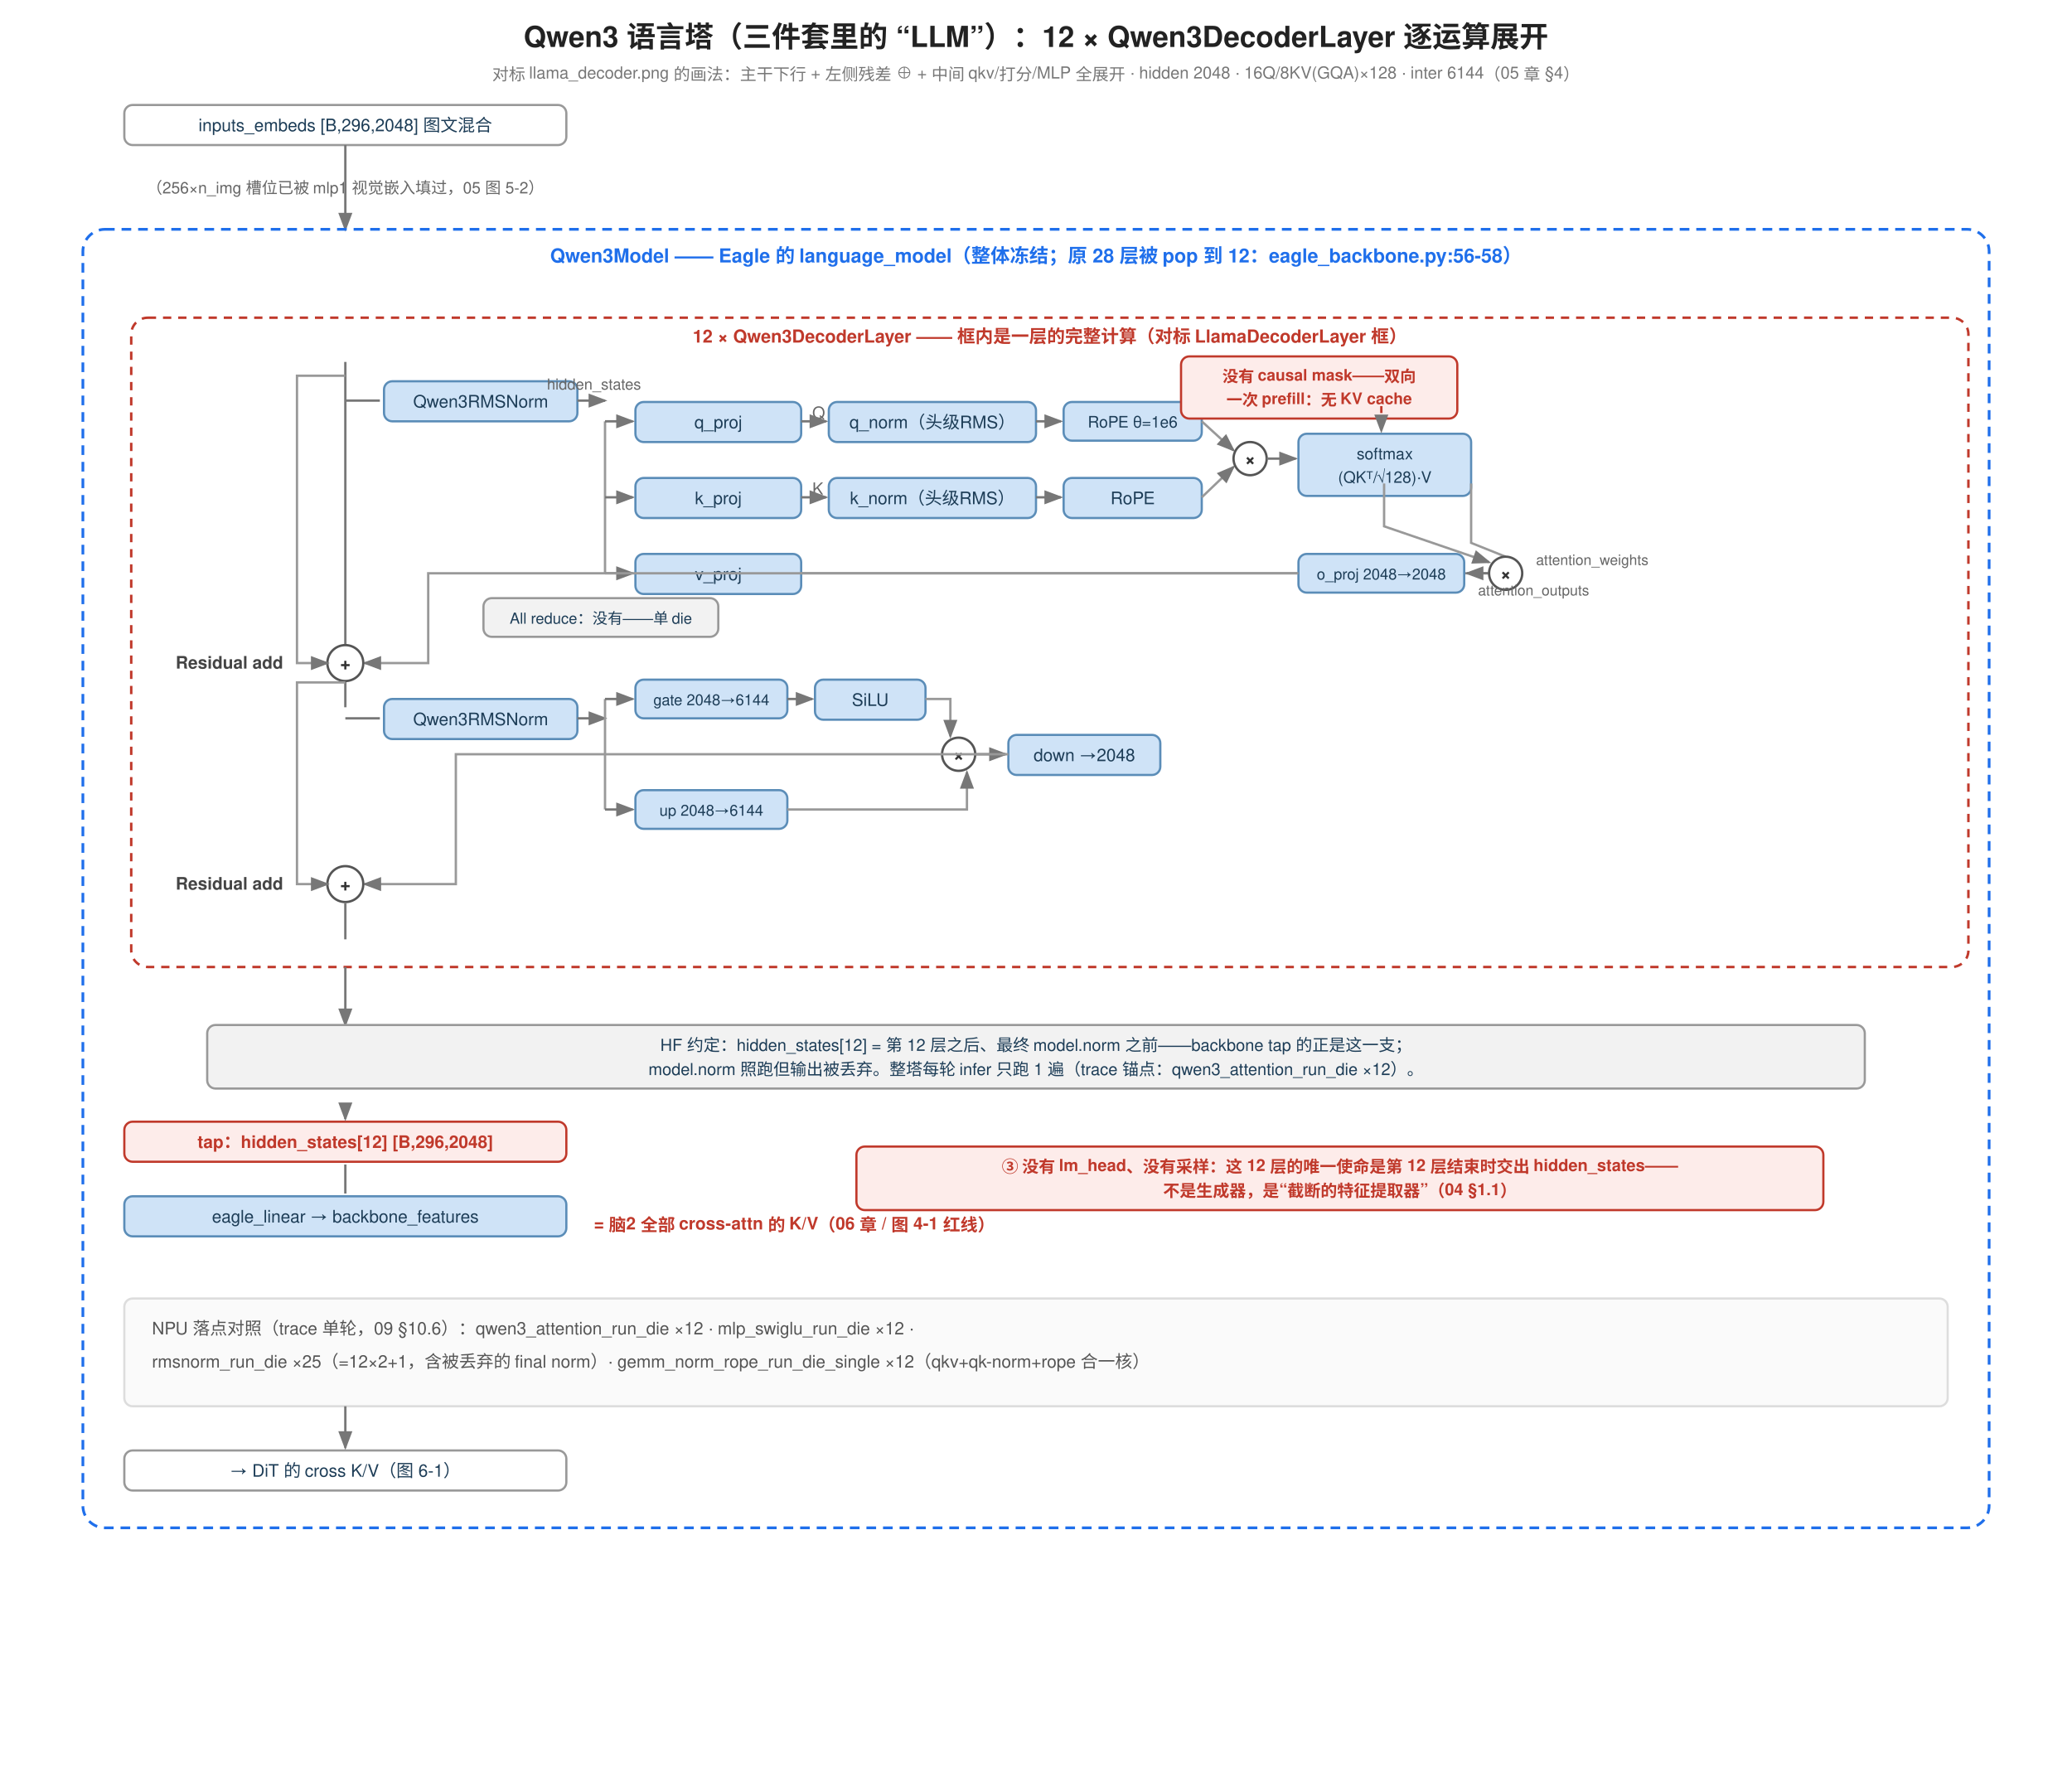
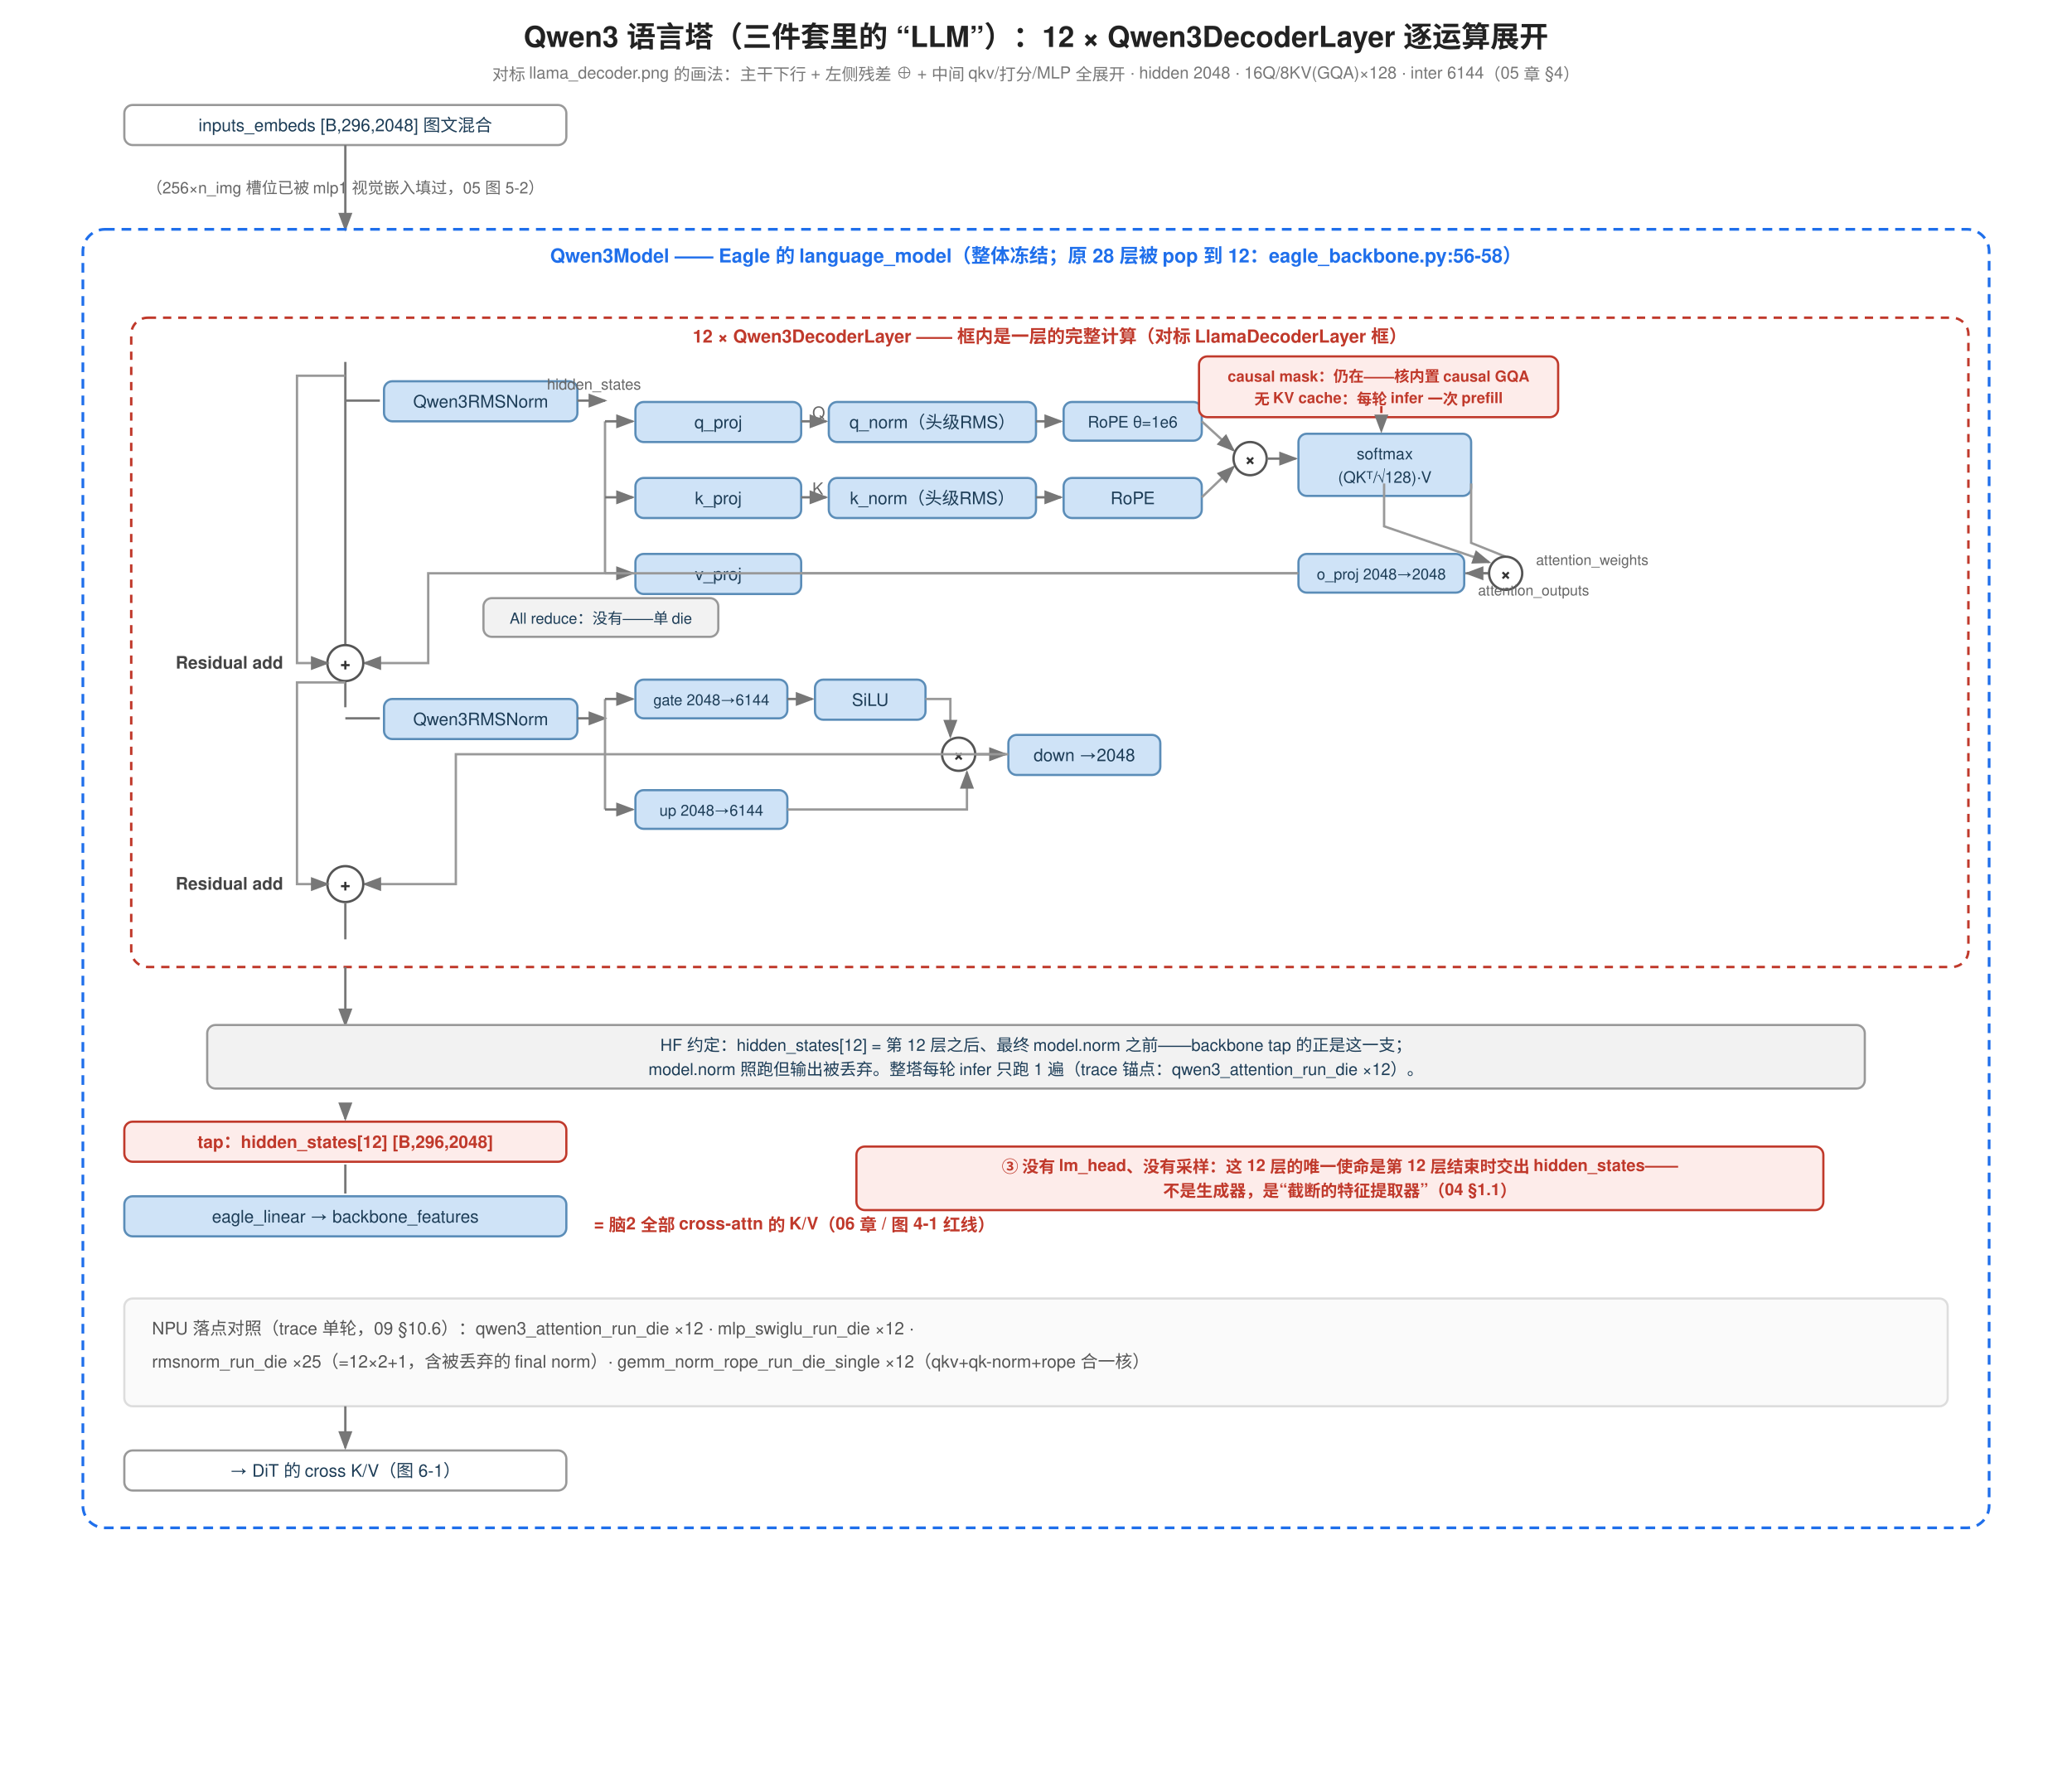
<svg xmlns="http://www.w3.org/2000/svg" width="1500" height="1290" viewBox="0 0 1500 1290" font-family="Helvetica, Arial, 'Noto Sans CJK SC', 'WenQuanYi Zen Hei', sans-serif">
  <defs>
    <marker id="arr" markerWidth="10" markerHeight="10" refX="7" refY="3" orient="auto" markerUnits="strokeWidth">
      <path d="M0,0 L8,3 L0,6 Z" fill="#777" />
    </marker>
    <marker id="arrRed" markerWidth="10" markerHeight="10" refX="7" refY="3" orient="auto" markerUnits="strokeWidth">
      <path d="M0,0 L8,3 L0,6 Z" fill="#c0392b" />
    </marker>
  </defs>
  <rect x="0" y="0" width="1500" height="1290" rx="0" fill="#ffffff" stroke="none" stroke-width="1.6" />
  <text x="750.0" y="34" font-size="21" font-weight="bold" fill="#222" text-anchor="middle">Qwen3 语言塔（三件套里的 “LLM”）：12 × Qwen3DecoderLayer 逐运算展开</text>
  <text x="750.0" y="58" font-size="12" font-weight="normal" fill="#777" text-anchor="middle">对标 llama_decoder.png 的画法：主干下行 + 左侧残差 ⊕ + 中间 qkv/打分/MLP 全展开 · hidden 2048 · 16Q/8KV(GQA)×128 · inter 6144（05 章 §4）</text>
  <rect x="90" y="76" width="320" height="29.0" rx="6" fill="#fff" stroke="#999" stroke-width="1.6" />
  <text x="250.0" y="95.0" font-size="12.5" font-weight="normal" fill="#1d3d57" text-anchor="middle">inputs_embeds [B,296,2048] 图文混合</text>
  <text x="250" y="140" font-size="11.5" font-weight="normal" fill="#666" text-anchor="middle">（256×n_img 槽位已被 mlp1 视觉嵌入填过，05 图 5-2）</text>
  <polyline points="250,105.0 250,166" fill="none" stroke="#777" stroke-width="1.7" marker-end="url(#arr)" />
  <rect x="60" y="166" width="1380" height="940" rx="16" fill="none" stroke="#1f6feb" stroke-width="2" stroke-dasharray="7 5" />
  <text x="750" y="190" font-size="14" font-weight="bold" fill="#1f6feb" text-anchor="middle">Qwen3Model —— Eagle 的 language_model（整体冻结；原 28 层被 pop 到 12：eagle_backbone.py:56-58）</text>
  <rect x="95" y="230" width="1330" height="470" rx="12" fill="none" stroke="#c0392b" stroke-width="1.8" stroke-dasharray="6 5" />
  <text x="760" y="248" font-size="13" font-weight="bold" fill="#c0392b" text-anchor="middle">12 × Qwen3DecoderLayer —— 框内是一层的完整计算（对标 LlamaDecoderLayer 框）</text>
  <polyline points="250,262 250,512" fill="none" stroke="#777" stroke-width="1.7" />
  <polyline points="250,290 275,290" fill="none" stroke="#777" stroke-width="1.7" />
  <rect x="278" y="276" width="140" height="29.0" rx="6" fill="#cfe3f7" stroke="#5b8db8" stroke-width="1.6" />
  <text x="348.0" y="295.0" font-size="12.5" font-weight="normal" fill="#1d3d57" text-anchor="middle">Qwen3RMSNorm</text>
  <polyline points="418,290 438,290" fill="none" stroke="#777" stroke-width="1.7" marker-end="url(#arr)" />
  <text x="430" y="282" font-size="11" font-weight="normal" fill="#666" text-anchor="middle">hidden_states</text>
  <polyline points="438,305 438,415" fill="none" stroke="#999" stroke-width="1.7" />
  <polyline points="438,305 458,305" fill="none" stroke="#777" stroke-width="1.7" marker-end="url(#arr)" />
  <polyline points="438,360 458,360" fill="none" stroke="#777" stroke-width="1.7" marker-end="url(#arr)" />
  <polyline points="438,415 458,415" fill="none" stroke="#777" stroke-width="1.7" marker-end="url(#arr)" />
  <rect x="460" y="291" width="120" height="29.0" rx="6" fill="#cfe3f7" stroke="#5b8db8" stroke-width="1.6" />
  <text x="520.0" y="310.0" font-size="12.5" font-weight="normal" fill="#1d3d57" text-anchor="middle">q_proj</text>
  <rect x="460" y="346" width="120" height="29.0" rx="6" fill="#cfe3f7" stroke="#5b8db8" stroke-width="1.6" />
  <text x="520.0" y="365.0" font-size="12.5" font-weight="normal" fill="#1d3d57" text-anchor="middle">k_proj</text>
  <rect x="460" y="401" width="120" height="29.0" rx="6" fill="#cfe3f7" stroke="#5b8db8" stroke-width="1.6" />
  <text x="520.0" y="420.0" font-size="12.5" font-weight="normal" fill="#1d3d57" text-anchor="middle">v_proj</text>
  <text x="588" y="303" font-size="12" font-weight="normal" fill="#666" text-anchor="start">Q</text>
  <text x="588" y="358" font-size="12" font-weight="normal" fill="#666" text-anchor="start">K</text>
  <polyline points="580,305 598,305" fill="none" stroke="#777" stroke-width="1.7" marker-end="url(#arr)" />
  <polyline points="580,360 598,360" fill="none" stroke="#777" stroke-width="1.7" marker-end="url(#arr)" />
  <rect x="600" y="291" width="150" height="29.0" rx="6" fill="#cfe3f7" stroke="#5b8db8" stroke-width="1.6" />
  <text x="675.0" y="310.0" font-size="12.5" font-weight="normal" fill="#1d3d57" text-anchor="middle">q_norm（头级RMS）</text>
  <rect x="600" y="346" width="150" height="29.0" rx="6" fill="#cfe3f7" stroke="#5b8db8" stroke-width="1.6" />
  <text x="675.0" y="365.0" font-size="12.5" font-weight="normal" fill="#1d3d57" text-anchor="middle">k_norm（头级RMS）</text>
  <polyline points="750,305 768,305" fill="none" stroke="#777" stroke-width="1.7" marker-end="url(#arr)" />
  <polyline points="750,360 768,360" fill="none" stroke="#777" stroke-width="1.7" marker-end="url(#arr)" />
  <rect x="770" y="291" width="100" height="28" rx="6" fill="#cfe3f7" stroke="#5b8db8" stroke-width="1.6" />
  <text x="820.0" y="309.5" font-size="11.5" font-weight="normal" fill="#1d3d57" text-anchor="middle">RoPE θ=1e6</text>
  <rect x="770" y="346" width="100" height="29.0" rx="6" fill="#cfe3f7" stroke="#5b8db8" stroke-width="1.6" />
  <text x="820.0" y="365.0" font-size="12.5" font-weight="normal" fill="#1d3d57" text-anchor="middle">RoPE</text>
  <polyline points="870,305 893,326" fill="none" stroke="#999" stroke-width="1.7" marker-end="url(#arr)" />
  <polyline points="870,360 893,338" fill="none" stroke="#999" stroke-width="1.7" marker-end="url(#arr)" />
  <circle cx="905" cy="332" r="12" fill="#fff" stroke="#555" stroke-width="1.7" />
  <text x="905" y="336.5" font-size="13" font-weight="bold" fill="#333" text-anchor="middle">×</text>
  <polyline points="917,332 938,332" fill="none" stroke="#777" stroke-width="1.7" marker-end="url(#arr)" />
  <rect x="940" y="314" width="125" height="45.0" rx="6" fill="#cfe3f7" stroke="#5b8db8" stroke-width="1.6" />
  <text x="1002.5" y="332.5" font-size="11.5" font-weight="normal" fill="#1d3d57" text-anchor="middle">softmax</text>
  <text x="1002.5" y="349.5" font-size="11.5" font-weight="normal" fill="#1d3d57" text-anchor="middle">(QKᵀ/√128)·V</text>
-   <rect x="855" y="258" width="200" height="45.0" rx="6" fill="#fdecea" stroke="#c0392b" stroke-width="1.6" />
-   <text x="955.0" y="276.5" font-size="11.5" font-weight="bold" fill="#c0392b" text-anchor="middle">没有 causal mask——双向</text>
-   <text x="955.0" y="293.5" font-size="11.5" font-weight="bold" fill="#c0392b" text-anchor="middle">一次 prefill：无 KV cache</text>
+   <rect x="868" y="258" width="260" height="44.0" rx="6" fill="#fdecea" stroke="#c0392b" stroke-width="1.6" />
+   <text x="998.0" y="276.25" font-size="11" font-weight="bold" fill="#c0392b" text-anchor="middle">causal mask：仍在——核内置 causal GQA</text>
+   <text x="998.0" y="292.75" font-size="11" font-weight="bold" fill="#c0392b" text-anchor="middle">无 KV cache：每轮 infer 一次 prefill</text>
  <polyline points="1000,294 1000,312" fill="none" stroke="#c0392b" stroke-width="1.7" stroke-dasharray="5 4" marker-end="url(#arr)" />
  <polyline points="580,415 1090,415 1090,427" fill="none" stroke="#999" stroke-width="1.7" />
  <polyline points="1065,350 1065,393 1090,403" fill="none" stroke="#999" stroke-width="1.7" />
  <polyline points="1002,350 1002,381 1078,407" fill="none" stroke="#999" stroke-width="1.7" marker-end="url(#arr)" />
  <circle cx="1090" cy="415" r="12" fill="#fff" stroke="#555" stroke-width="1.7" />
  <text x="1090" y="419.5" font-size="13" font-weight="bold" fill="#333" text-anchor="middle">×</text>
  <text x="1112" y="409" font-size="10.5" font-weight="normal" fill="#666" text-anchor="start">attention_weights</text>
  <polyline points="1077,415 1062,415" fill="none" stroke="#777" stroke-width="1.7" marker-end="url(#arr)" />
  <text x="1070" y="431" font-size="10.5" font-weight="normal" fill="#666" text-anchor="start">attention_outputs</text>
  <rect x="940" y="401" width="120" height="28" rx="6" fill="#cfe3f7" stroke="#5b8db8" stroke-width="1.6" />
  <text x="1000.0" y="419.5" font-size="11" font-weight="normal" fill="#1d3d57" text-anchor="middle">o_proj 2048→2048</text>
  <polyline points="940,415 310,415 310,480 264,480" fill="none" stroke="#999" stroke-width="1.7" marker-end="url(#arr)" />
  <rect x="350" y="433" width="170" height="28" rx="6" fill="#f2f2f2" stroke="#999" stroke-width="1.6" />
  <text x="435.0" y="451.5" font-size="11" font-weight="normal" fill="#1d3d57" text-anchor="middle">All reduce：没有——单 die</text>
  <circle cx="250" cy="480" r="13" fill="#fff" stroke="#555" stroke-width="1.7" />
  <text x="250" y="484.5" font-size="13" font-weight="bold" fill="#333" text-anchor="middle">+</text>
  <polyline points="250,272 215,272 215,480 237,480" fill="none" stroke="#999" stroke-width="1.7" marker-end="url(#arr)" />
  <text x="205" y="484" font-size="12.5" font-weight="bold" fill="#444" text-anchor="end">Residual add</text>
  <polyline points="250,520 275,520" fill="none" stroke="#777" stroke-width="1.7" />
  <rect x="278" y="506" width="140" height="29.0" rx="6" fill="#cfe3f7" stroke="#5b8db8" stroke-width="1.6" />
  <text x="348.0" y="525.0" font-size="12.5" font-weight="normal" fill="#1d3d57" text-anchor="middle">Qwen3RMSNorm</text>
  <polyline points="418,520 438,520" fill="none" stroke="#777" stroke-width="1.7" marker-end="url(#arr)" />
  <polyline points="438,506 438,586" fill="none" stroke="#999" stroke-width="1.7" />
  <polyline points="438,506 458,506" fill="none" stroke="#777" stroke-width="1.7" marker-end="url(#arr)" />
  <polyline points="438,586 458,586" fill="none" stroke="#777" stroke-width="1.7" marker-end="url(#arr)" />
  <rect x="460" y="492" width="110" height="28" rx="6" fill="#cfe3f7" stroke="#5b8db8" stroke-width="1.6" />
  <text x="515.0" y="510.5" font-size="11" font-weight="normal" fill="#1d3d57" text-anchor="middle">gate 2048→6144</text>
  <rect x="460" y="572" width="110" height="28" rx="6" fill="#cfe3f7" stroke="#5b8db8" stroke-width="1.6" />
  <text x="515.0" y="590.5" font-size="11" font-weight="normal" fill="#1d3d57" text-anchor="middle">up 2048→6144</text>
  <polyline points="570,506 588,506" fill="none" stroke="#777" stroke-width="1.7" marker-end="url(#arr)" />
  <rect x="590" y="492" width="80" height="29.0" rx="6" fill="#cfe3f7" stroke="#5b8db8" stroke-width="1.6" />
  <text x="630.0" y="511.0" font-size="12.5" font-weight="normal" fill="#1d3d57" text-anchor="middle">SiLU</text>
  <polyline points="670,506 688,506 688,533" fill="none" stroke="#999" stroke-width="1.7" marker-end="url(#arr)" />
  <polyline points="570,586 700,586 700,559" fill="none" stroke="#999" stroke-width="1.7" marker-end="url(#arr)" />
  <circle cx="694" cy="546" r="12" fill="#fff" stroke="#555" stroke-width="1.7" />
  <text x="694" y="550.5" font-size="13" font-weight="bold" fill="#333" text-anchor="middle">×</text>
  <polyline points="706,546 728,546" fill="none" stroke="#777" stroke-width="1.7" marker-end="url(#arr)" />
  <rect x="730" y="532" width="110" height="29.0" rx="6" fill="#cfe3f7" stroke="#5b8db8" stroke-width="1.6" />
  <text x="785.0" y="551.0" font-size="12.5" font-weight="normal" fill="#1d3d57" text-anchor="middle">down →2048</text>
  <polyline points="730,546 330,546 330,640 264,640" fill="none" stroke="#999" stroke-width="1.7" marker-end="url(#arr)" />
  <circle cx="250" cy="640" r="13" fill="#fff" stroke="#555" stroke-width="1.7" />
  <text x="250" y="644.5" font-size="13" font-weight="bold" fill="#333" text-anchor="middle">+</text>
  <polyline points="250,494 215,494 215,640 237,640" fill="none" stroke="#999" stroke-width="1.7" marker-end="url(#arr)" />
  <text x="205" y="644" font-size="12.5" font-weight="bold" fill="#444" text-anchor="end">Residual add</text>
  <polyline points="250,654 250,680" fill="none" stroke="#777" stroke-width="1.7" />
  <polyline points="250,700 250,742" fill="none" stroke="#777" stroke-width="1.7" marker-end="url(#arr)" />
  <rect x="150" y="742" width="1200" height="46.0" rx="6" fill="#f2f2f2" stroke="#999" stroke-width="1.6" />
  <text x="750.0" y="760.75" font-size="12" font-weight="normal" fill="#1d3d57" text-anchor="middle">HF 约定：hidden_states[12] = 第 12 层之后、最终 model.norm 之前——backbone tap 的正是这一支；</text>
  <text x="750.0" y="778.25" font-size="12" font-weight="normal" fill="#1d3d57" text-anchor="middle">model.norm 照跑但输出被丢弃。整塔每轮 infer 只跑 1 遍（trace 锚点：qwen3_attention_run_die ×12）。</text>
  <rect x="90" y="812" width="320" height="29.0" rx="6" fill="#fdecea" stroke="#c0392b" stroke-width="1.6" />
  <text x="250.0" y="831.0" font-size="12.5" font-weight="bold" fill="#c0392b" text-anchor="middle">tap：hidden_states[12] [B,296,2048]</text>
  <polyline points="250,800 250,810" fill="none" stroke="#777" stroke-width="1.7" marker-end="url(#arr)" />
  <rect x="90" y="866" width="320" height="29.0" rx="6" fill="#cfe3f7" stroke="#5b8db8" stroke-width="1.6" />
  <text x="250.0" y="885.0" font-size="12.5" font-weight="normal" fill="#1d3d57" text-anchor="middle">eagle_linear → backbone_features</text>
  <polyline points="250,843.0 250,864" fill="none" stroke="#777" stroke-width="1.7" />
  <text x="430" y="890" font-size="12.5" font-weight="bold" fill="#c0392b" text-anchor="start">= 脑2 全部 cross-attn 的 K/V（06 章 / 图 4-1 红线）</text>
  <rect x="620" y="830" width="700" height="46.0" rx="6" fill="#fdecea" stroke="#c0392b" stroke-width="1.6" />
  <text x="970.0" y="848.75" font-size="12" font-weight="bold" fill="#c0392b" text-anchor="middle">③ 没有 lm_head、没有采样：这 12 层的唯一使命是第 12 层结束时交出 hidden_states——</text>
  <text x="970.0" y="866.25" font-size="12" font-weight="bold" fill="#c0392b" text-anchor="middle">不是生成器，是“截断的特征提取器”（04 §1.1）</text>
  <rect x="90" y="940" width="1320" height="78" rx="6" fill="#fafafa" stroke="#ddd" stroke-width="1.6" />
  <text x="110" y="966" font-size="12.5" font-weight="normal" fill="#555" text-anchor="start">NPU 落点对照（trace 单轮，09 §10.6）：qwen3_attention_run_die ×12 · mlp_swiglu_run_die ×12 ·</text>
  <text x="110" y="990" font-size="12.5" font-weight="normal" fill="#555" text-anchor="start">rmsnorm_run_die ×25（=12×2+1，含被丢弃的 final norm）· gemm_norm_rope_run_die_single ×12（qkv+qk-norm+rope 合一核）</text>
  <rect x="90" y="1050" width="320" height="29.0" rx="6" fill="#fff" stroke="#999" stroke-width="1.6" />
  <text x="250.0" y="1069.0" font-size="12.5" font-weight="normal" fill="#1d3d57" text-anchor="middle">→ DiT 的 cross K/V（图 6-1）</text>
  <polyline points="250,1018 250,1048" fill="none" stroke="#777" stroke-width="1.7" marker-end="url(#arr)" />
</svg>
